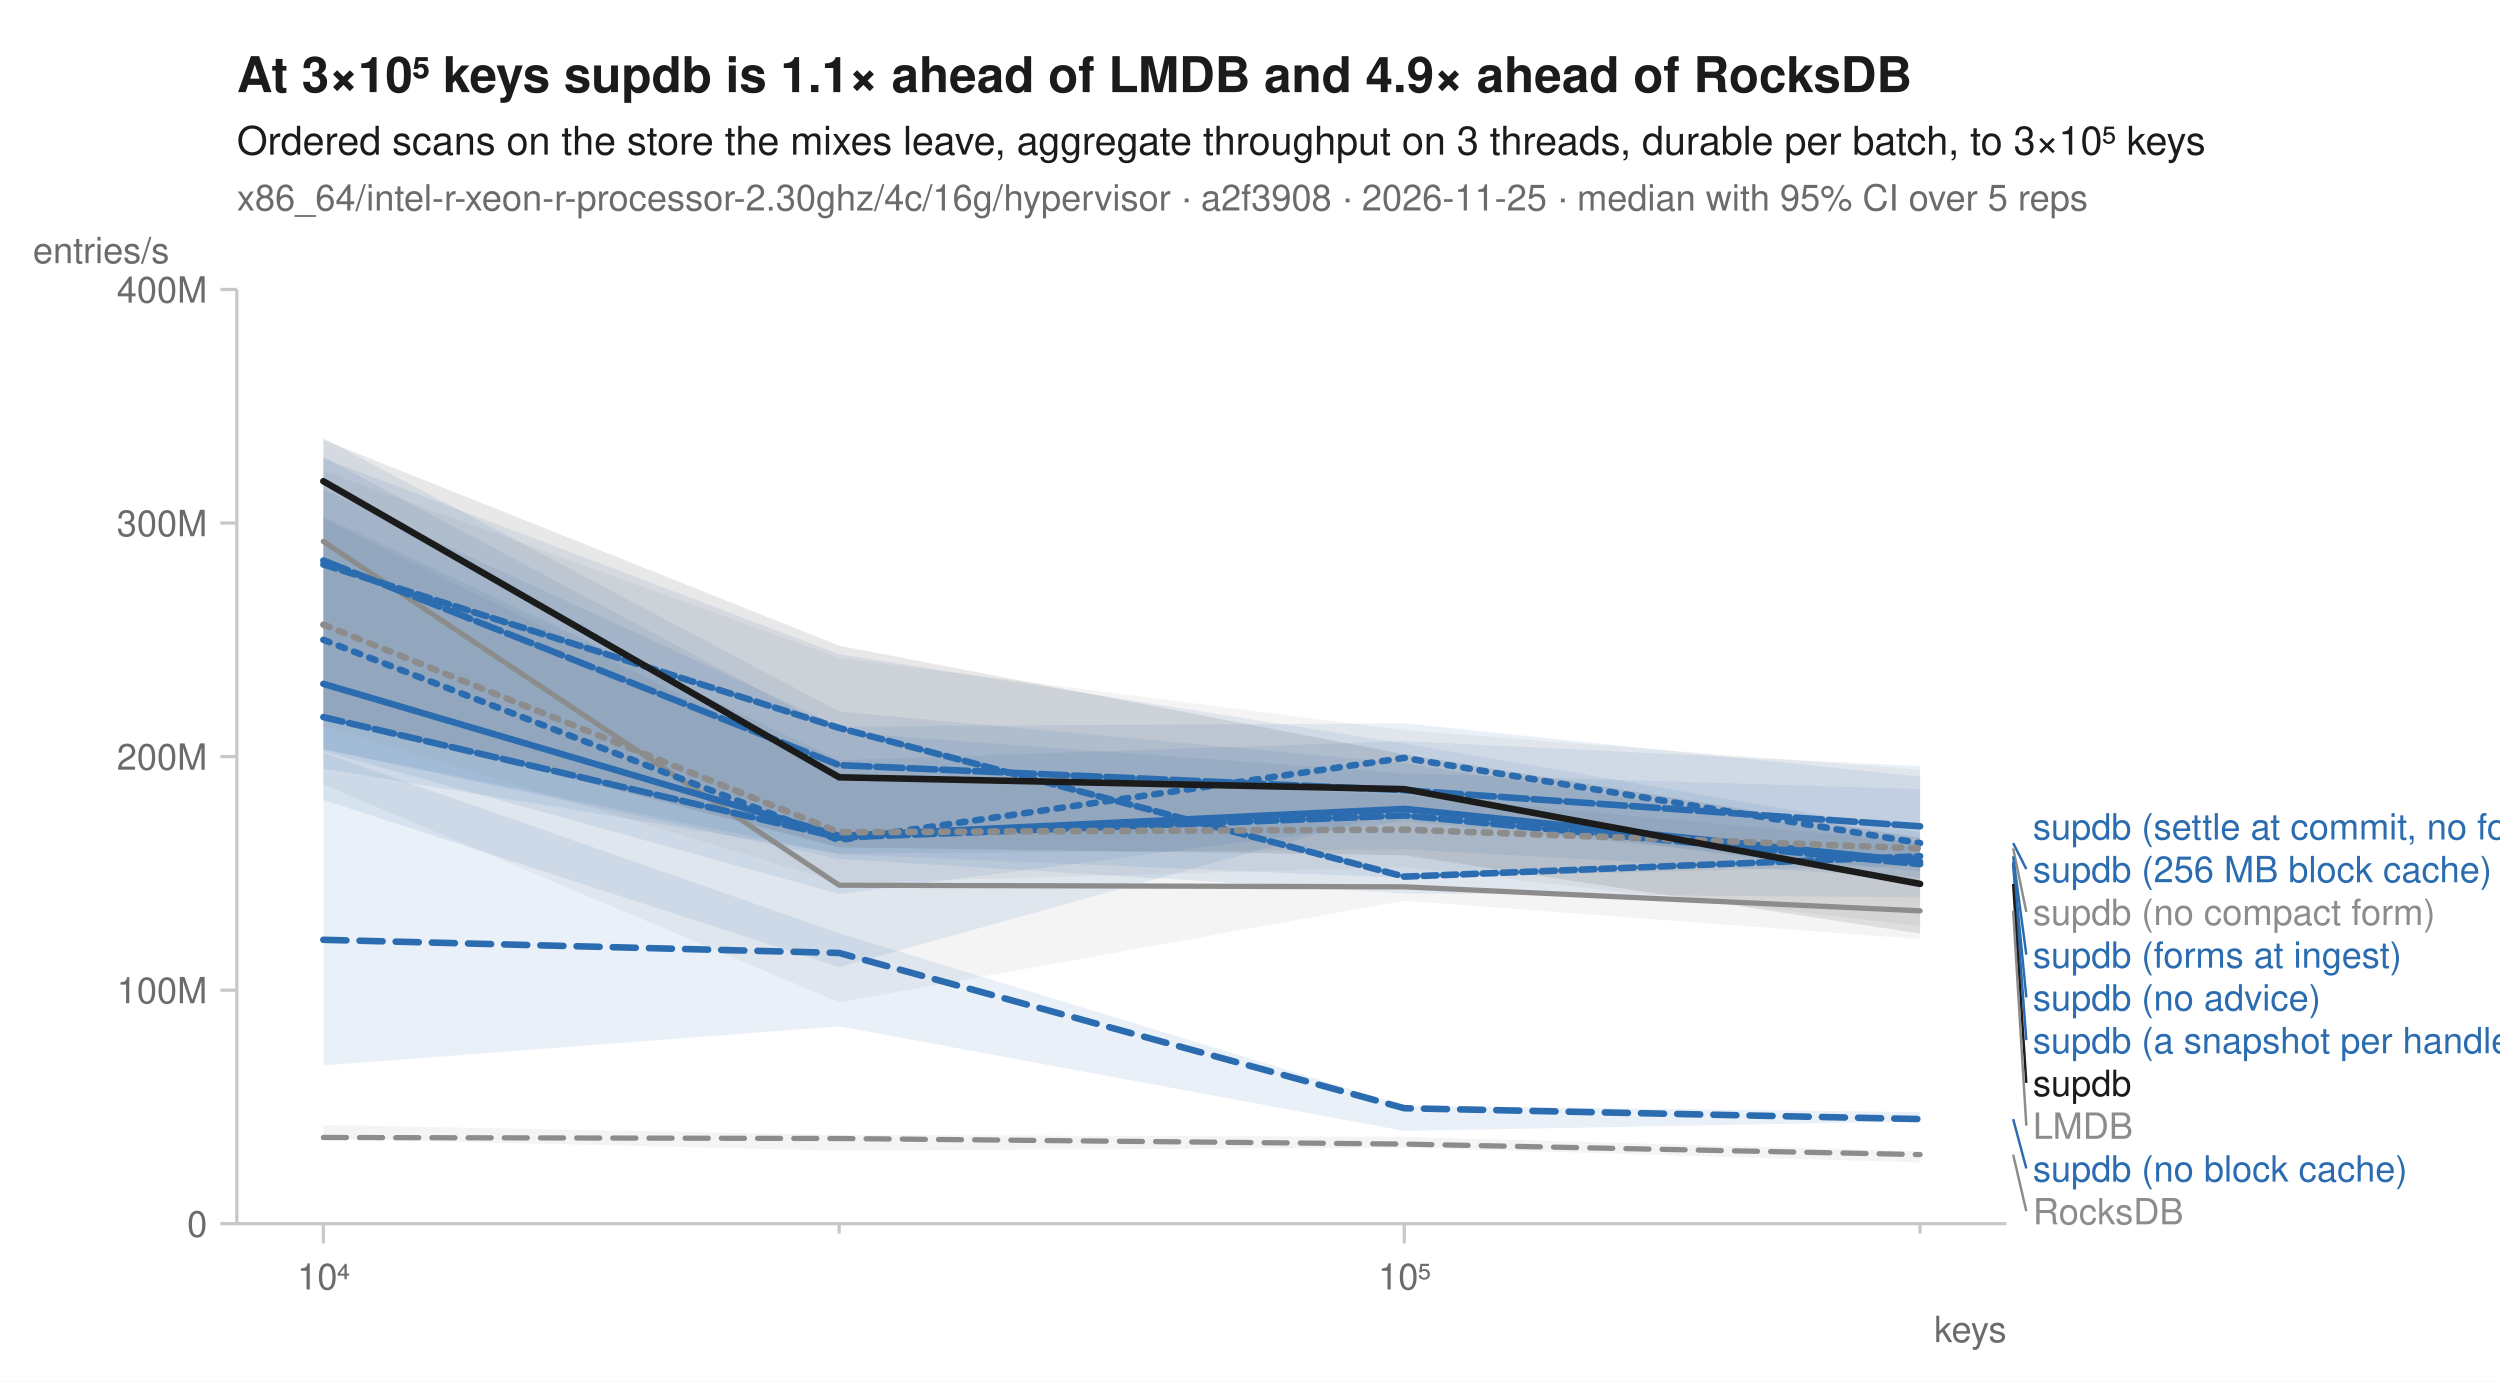
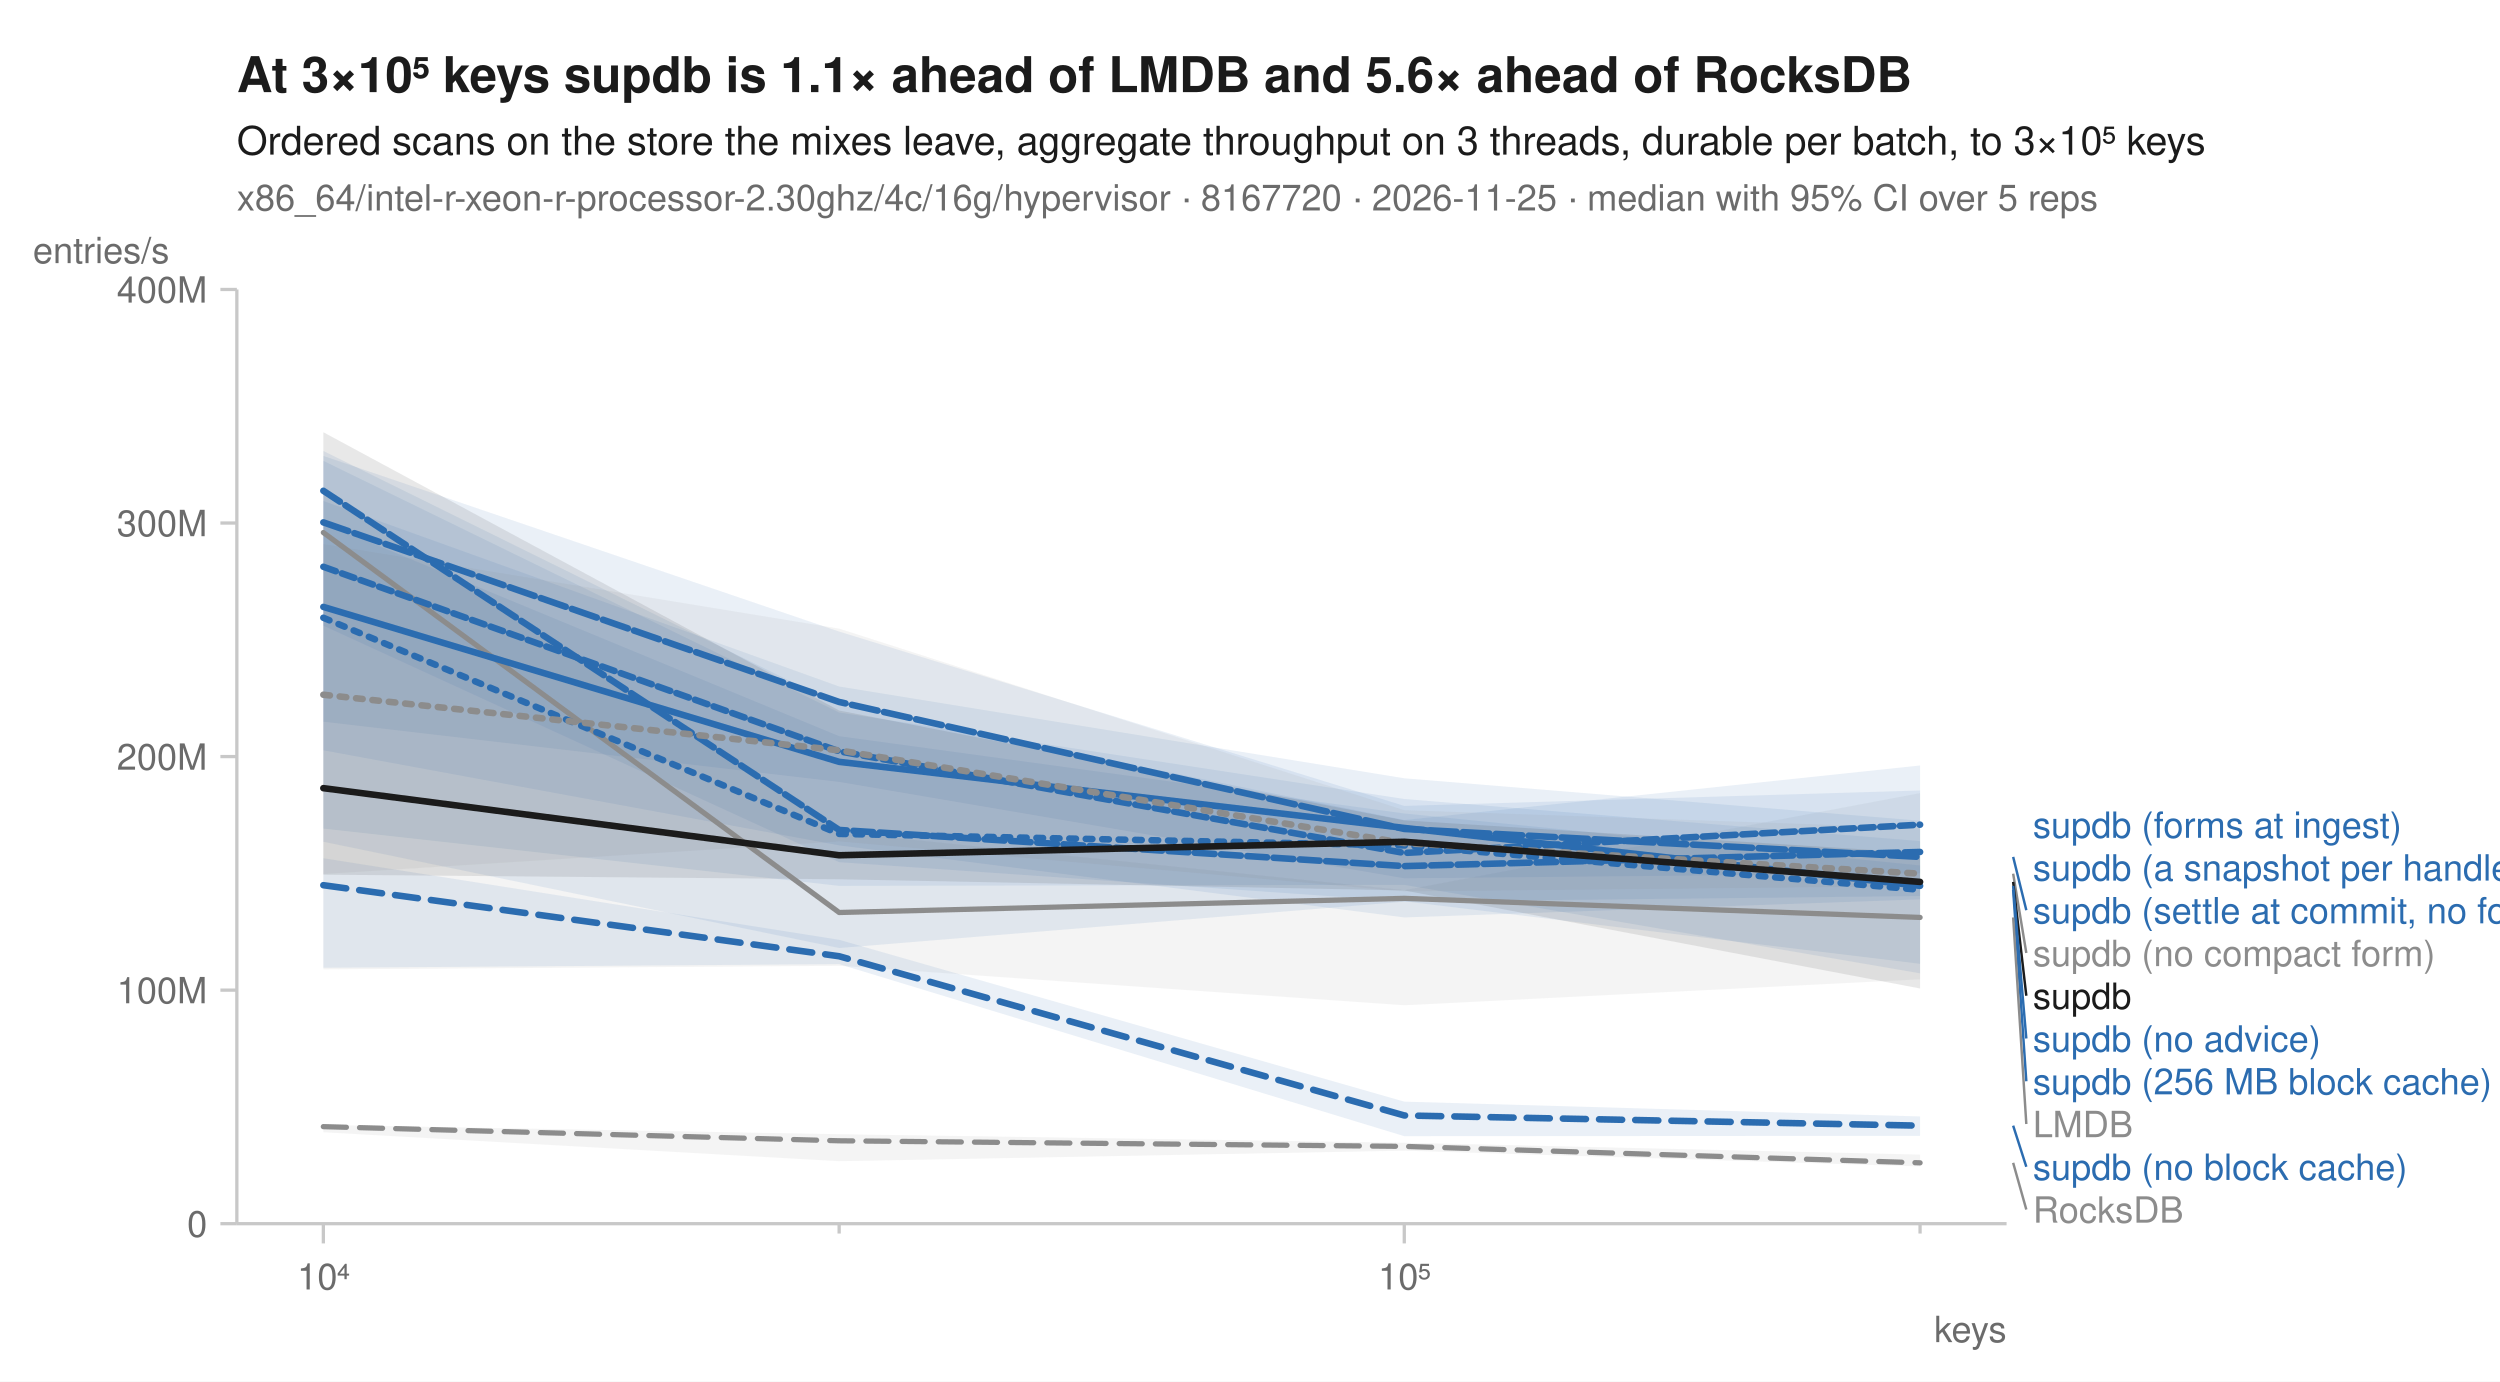
<svg xmlns="http://www.w3.org/2000/svg" width="760" height="420" viewBox="0 0 760 420" font-family="-apple-system, BlinkMacSystemFont, 'Segoe UI', Helvetica, Arial, sans-serif" fill="#1b1b1b">
  <rect width="760" height="420" fill="white" />
-   <text x="72" y="28" font-size="15" font-weight="600">At 3×10⁵ keys supdb is 1.1× ahead of LMDB and 4.9× ahead of RocksDB</text>
+   <text x="72" y="28" font-size="15" font-weight="600">At 3×10⁵ keys supdb is 1.1× ahead of LMDB and 5.6× ahead of RocksDB</text>
  <text x="72" y="47" font-size="12">Ordered scans on the store the mixes leave, aggregate throughput on 3 threads, durable per batch, to 3×10⁵ keys</text>
-   <text x="72" y="64" font-size="11" fill="#6b6b6b">x86_64/intel-r-xeon-r-processor-2.30ghz/4c/16g/hypervisor · a2f3908 · 2026-11-25 · median with 95% CI over 5 reps</text>
+   <text x="72" y="64" font-size="11" fill="#6b6b6b">x86_64/intel-r-xeon-r-processor-2.30ghz/4c/16g/hypervisor · 8167720 · 2026-11-25 · median with 95% CI over 5 reps</text>
  <line x1="72" y1="372" x2="610" y2="372" stroke="#c8c8c8" stroke-width="1" />
  <line x1="72" y1="88" x2="72" y2="372" stroke="#c8c8c8" stroke-width="1" />
  <line x1="98.3" y1="372" x2="98.3" y2="378" stroke="#c8c8c8" stroke-width="1" />
  <text x="98.3" y="392" font-size="11" text-anchor="middle" fill="#6b6b6b">10⁴</text>
  <line x1="255.1" y1="372" x2="255.1" y2="375" stroke="#c8c8c8" stroke-width="1" />
  <line x1="426.9" y1="372" x2="426.9" y2="378" stroke="#c8c8c8" stroke-width="1" />
  <text x="426.9" y="392" font-size="11" text-anchor="middle" fill="#6b6b6b">10⁵</text>
  <line x1="583.7" y1="372" x2="583.7" y2="375" stroke="#c8c8c8" stroke-width="1" />
  <text x="610" y="408" font-size="11" text-anchor="end" fill="#6b6b6b">keys</text>
  <line x1="67" y1="372.0" x2="72" y2="372.0" stroke="#c8c8c8" stroke-width="1" />
  <text x="63" y="376.0" font-size="11" text-anchor="end" fill="#6b6b6b">0</text>
  <line x1="67" y1="301.0" x2="72" y2="301.0" stroke="#c8c8c8" stroke-width="1" />
  <text x="63" y="305.0" font-size="11" text-anchor="end" fill="#6b6b6b">100M</text>
  <line x1="67" y1="230.0" x2="72" y2="230.0" stroke="#c8c8c8" stroke-width="1" />
  <text x="63" y="234.0" font-size="11" text-anchor="end" fill="#6b6b6b">200M</text>
  <line x1="67" y1="159.0" x2="72" y2="159.0" stroke="#c8c8c8" stroke-width="1" />
  <text x="63" y="163.0" font-size="11" text-anchor="end" fill="#6b6b6b">300M</text>
  <line x1="67" y1="88.0" x2="72" y2="88.0" stroke="#c8c8c8" stroke-width="1" />
  <text x="63" y="92.0" font-size="11" text-anchor="end" fill="#6b6b6b">400M</text>
  <text x="10" y="80" font-size="11" text-anchor="start" fill="#6b6b6b">entries/s</text>
-   <path d="M98.3,342.0 L255.1,345.0 L426.9,345.6 L583.7,350.0 L583.7,353.4 L426.9,348.9 L255.1,349.8 L98.3,346.2 Z" fill="#8c8c8c" fill-opacity="0.10" />
-   <path d="M98.3,157.8 L255.1,234.9 L426.9,241.7 L583.7,256.0 L583.7,285.5 L426.9,273.8 L255.1,304.7 L98.3,238.5 Z" fill="#8c8c8c" fill-opacity="0.10" />
-   <path d="M98.3,157.0 L255.1,231.1 L426.9,225.3 L583.7,232.9 L583.7,268.0 L426.9,246.2 L255.1,294.0 L98.3,243.2 Z" fill="#2b6cb0" fill-opacity="0.10" />
-   <path d="M98.3,228.9 L255.1,283.7 L426.9,336.1 L583.7,338.1 L583.7,340.9 L426.9,343.8 L255.1,312.0 L98.3,323.9 Z" fill="#2b6cb0" fill-opacity="0.10" />
-   <path d="M98.3,138.9 L255.1,222.6 L426.9,235.1 L583.7,239.9 L583.7,263.0 L426.9,266.9 L255.1,259.7 L98.3,227.8 Z" fill="#2b6cb0" fill-opacity="0.10" />
-   <path d="M98.3,133.2 L255.1,216.3 L426.9,232.0 L583.7,256.5 L583.7,266.8 L426.9,258.2 L255.1,259.5 L98.3,233.7 Z" fill="#2b6cb0" fill-opacity="0.10" />
-   <path d="M98.3,148.8 L255.1,220.8 L426.9,219.9 L583.7,236.1 L583.7,264.9 L426.9,249.7 L255.1,271.8 L98.3,228.4 Z" fill="#2b6cb0" fill-opacity="0.10" />
-   <path d="M98.3,139.3 L255.1,198.9 L426.9,226.0 L583.7,253.0 L583.7,272.8 L426.9,271.6 L255.1,261.1 L98.3,227.8 Z" fill="#2b6cb0" fill-opacity="0.10" />
-   <path d="M98.3,143.2 L255.1,200.0 L426.9,222.0 L583.7,234.0 L583.7,281.5 L426.9,263.6 L255.1,268.4 L98.3,220.8 Z" fill="#8c8c8c" fill-opacity="0.10" />
-   <path d="M98.3,133.7 L255.1,196.3 L426.9,229.3 L583.7,254.7 L583.7,283.8 L426.9,260.0 L255.1,257.6 L98.3,217.1 Z" fill="#1b1b1b" fill-opacity="0.10" />
-   <path d="M98.3,345.8 L255.1,346.1 L426.9,347.8 L583.7,351.0 " fill="none" stroke="#8c8c8c" stroke-width="1.6" stroke-linejoin="round" stroke-linecap="round" stroke-dasharray="7,4" />
-   <path d="M98.3,164.6 L255.1,269.1 L426.9,269.6 L583.7,276.9 " fill="none" stroke="#8c8c8c" stroke-width="1.6" stroke-linejoin="round" stroke-linecap="round" />
-   <path d="M98.3,194.5 L255.1,255.4 L426.9,230.4 L583.7,256.3 " fill="none" stroke="#2b6cb0" stroke-width="2" stroke-linejoin="round" stroke-linecap="round" stroke-dasharray="2,3" />
-   <path d="M98.3,285.7 L255.1,289.7 L426.9,336.9 L583.7,340.2 " fill="none" stroke="#2b6cb0" stroke-width="2" stroke-linejoin="round" stroke-linecap="round" stroke-dasharray="7,4" />
-   <path d="M98.3,207.9 L255.1,254.1 L426.9,245.9 L583.7,262.0 " fill="none" stroke="#2b6cb0" stroke-width="2" stroke-linejoin="round" stroke-linecap="round" />
-   <path d="M98.3,218.0 L255.1,254.6 L426.9,247.9 L583.7,262.7 " fill="none" stroke="#2b6cb0" stroke-width="2" stroke-linejoin="round" stroke-linecap="round" stroke-dasharray="6,2" />
-   <path d="M98.3,170.4 L255.1,232.6 L426.9,240.2 L583.7,251.2 " fill="none" stroke="#2b6cb0" stroke-width="2" stroke-linejoin="round" stroke-linecap="round" stroke-dasharray="8,2" />
-   <path d="M98.3,171.6 L255.1,221.3 L426.9,266.5 L583.7,260.3 " fill="none" stroke="#2b6cb0" stroke-width="2" stroke-linejoin="round" stroke-linecap="round" stroke-dasharray="4,2" />
-   <path d="M98.3,189.9 L255.1,253.0 L426.9,252.2 L583.7,257.9 " fill="none" stroke="#8c8c8c" stroke-width="2" stroke-linejoin="round" stroke-linecap="round" stroke-dasharray="2,3" />
-   <path d="M98.3,146.3 L255.1,236.3 L426.9,239.9 L583.7,268.7 " fill="none" stroke="#1b1b1b" stroke-width="2" stroke-linejoin="round" stroke-linecap="round" />
-   <text x="618.0" y="255.2" font-size="11" fill="#2b6cb0">supdb (settle at commit, no forms)</text>
-   <line x1="612.0" y1="256.3" x2="616.0" y2="264.2" stroke="#2b6cb0" stroke-width="0.75" />
-   <text x="618.0" y="268.2" font-size="11" fill="#2b6cb0">supdb (256 MB block cache)</text>
-   <line x1="612.0" y1="257.9" x2="616.0" y2="277.2" stroke="#8c8c8c" stroke-width="0.75" />
-   <text x="618.0" y="281.2" font-size="11" fill="#8c8c8c">supdb (no compact form)</text>
-   <line x1="612.0" y1="260.3" x2="616.0" y2="290.2" stroke="#2b6cb0" stroke-width="0.75" />
-   <text x="618.0" y="294.2" font-size="11" fill="#2b6cb0">supdb (forms at ingest)</text>
-   <line x1="612.0" y1="262.0" x2="616.0" y2="303.2" stroke="#2b6cb0" stroke-width="0.75" />
-   <text x="618.0" y="307.2" font-size="11" fill="#2b6cb0">supdb (no advice)</text>
-   <line x1="612.0" y1="262.7" x2="616.0" y2="316.2" stroke="#2b6cb0" stroke-width="0.75" />
-   <text x="618.0" y="320.2" font-size="11" fill="#2b6cb0">supdb (a snapshot per handle)</text>
-   <line x1="612.0" y1="268.7" x2="616.0" y2="329.2" stroke="#1b1b1b" stroke-width="0.75" />
-   <text x="618.0" y="333.2" font-size="11" fill="#1b1b1b">supdb</text>
-   <line x1="612.0" y1="276.9" x2="616.0" y2="342.2" stroke="#8c8c8c" stroke-width="0.75" />
-   <text x="618.0" y="346.2" font-size="11" fill="#8c8c8c">LMDB</text>
-   <line x1="612.0" y1="340.2" x2="616.0" y2="355.2" stroke="#2b6cb0" stroke-width="0.75" />
-   <text x="618.0" y="359.2" font-size="11" fill="#2b6cb0">supdb (no block cache)</text>
-   <line x1="612.0" y1="351.0" x2="616.0" y2="368.2" stroke="#8c8c8c" stroke-width="0.75" />
-   <text x="618.0" y="372.2" font-size="11" fill="#8c8c8c">RocksDB</text>
+   <path d="M98.3,342.0 L255.1,344.8 L426.9,347.4 L583.7,351.0 L583.7,354.6 L426.9,349.8 L255.1,353.0 L98.3,344.2 Z" fill="#8c8c8c" fill-opacity="0.10" />
+   <path d="M98.3,149.4 L255.1,253.0 L426.9,270.6 L583.7,241.1 L583.7,297.7 L426.9,305.6 L255.1,293.6 L98.3,294.7 Z" fill="#8c8c8c" fill-opacity="0.10" />
+   <path d="M98.3,159.0 L255.1,223.8 L426.9,247.3 L583.7,263.1 L583.7,272.4 L426.9,274.1 L255.1,288.2 L98.3,255.9 Z" fill="#2b6cb0" fill-opacity="0.10" />
+   <path d="M98.3,260.9 L255.1,285.7 L426.9,334.9 L583.7,339.4 L583.7,345.3 L426.9,345.4 L255.1,293.1 L98.3,294.2 Z" fill="#2b6cb0" fill-opacity="0.10" />
+   <path d="M98.3,140.1 L255.1,216.6 L426.9,242.9 L583.7,255.7 L583.7,295.9 L426.9,269.0 L255.1,269.3 L98.3,251.9 Z" fill="#2b6cb0" fill-opacity="0.10" />
+   <path d="M98.3,137.1 L255.1,214.4 L426.9,249.3 L583.7,232.7 L583.7,293.0 L426.9,274.0 L255.1,262.1 L98.3,190.2 Z" fill="#2b6cb0" fill-opacity="0.10" />
+   <path d="M98.3,152.3 L255.1,208.7 L426.9,236.6 L583.7,249.5 L583.7,273.4 L426.9,278.9 L255.1,257.0 L98.3,228.1 Z" fill="#2b6cb0" fill-opacity="0.10" />
+   <path d="M98.3,138.6 L255.1,192.0 L426.9,245.0 L583.7,240.3 L583.7,265.5 L426.9,267.0 L255.1,237.7 L98.3,219.4 Z" fill="#2b6cb0" fill-opacity="0.10" />
+   <path d="M98.3,165.4 L255.1,191.1 L426.9,246.3 L583.7,251.7 L583.7,269.4 L426.9,271.0 L255.1,255.8 L98.3,265.7 Z" fill="#8c8c8c" fill-opacity="0.10" />
+   <path d="M98.3,131.4 L255.1,216.0 L426.9,249.4 L583.7,259.3 L583.7,300.5 L426.9,270.7 L255.1,267.3 L98.3,265.9 Z" fill="#1b1b1b" fill-opacity="0.10" />
+   <path d="M98.3,342.5 L255.1,346.8 L426.9,348.5 L583.7,353.5 " fill="none" stroke="#8c8c8c" stroke-width="1.6" stroke-linejoin="round" stroke-linecap="round" stroke-dasharray="7,4" />
+   <path d="M98.3,161.9 L255.1,277.4 L426.9,273.1 L583.7,278.9 " fill="none" stroke="#8c8c8c" stroke-width="1.6" stroke-linejoin="round" stroke-linecap="round" />
+   <path d="M98.3,187.8 L255.1,253.5 L426.9,257.0 L583.7,270.5 " fill="none" stroke="#2b6cb0" stroke-width="2" stroke-linejoin="round" stroke-linecap="round" stroke-dasharray="2,3" />
+   <path d="M98.3,269.1 L255.1,290.7 L426.9,339.1 L583.7,342.2 " fill="none" stroke="#2b6cb0" stroke-width="2" stroke-linejoin="round" stroke-linecap="round" stroke-dasharray="7,4" />
+   <path d="M98.3,184.5 L255.1,231.6 L426.9,251.7 L583.7,269.3 " fill="none" stroke="#2b6cb0" stroke-width="2" stroke-linejoin="round" stroke-linecap="round" />
+   <path d="M98.3,149.2 L255.1,252.3 L426.9,263.3 L583.7,259.0 " fill="none" stroke="#2b6cb0" stroke-width="2" stroke-linejoin="round" stroke-linecap="round" stroke-dasharray="6,2" />
+   <path d="M98.3,158.8 L255.1,213.4 L426.9,252.0 L583.7,260.5 " fill="none" stroke="#2b6cb0" stroke-width="2" stroke-linejoin="round" stroke-linecap="round" stroke-dasharray="8,2" />
+   <path d="M98.3,172.3 L255.1,228.4 L426.9,259.3 L583.7,250.7 " fill="none" stroke="#2b6cb0" stroke-width="2" stroke-linejoin="round" stroke-linecap="round" stroke-dasharray="4,2" />
+   <path d="M98.3,211.2 L255.1,228.1 L426.9,256.3 L583.7,265.6 " fill="none" stroke="#8c8c8c" stroke-width="2" stroke-linejoin="round" stroke-linecap="round" stroke-dasharray="2,3" />
+   <path d="M98.3,239.6 L255.1,260.0 L426.9,255.9 L583.7,268.1 " fill="none" stroke="#1b1b1b" stroke-width="2" stroke-linejoin="round" stroke-linecap="round" />
+   <text x="618.0" y="254.7" font-size="11" fill="#2b6cb0">supdb (forms at ingest)</text>
+   <text x="618.0" y="267.7" font-size="11" fill="#2b6cb0">supdb (a snapshot per handle)</text>
+   <line x1="612.0" y1="260.5" x2="616.0" y2="276.7" stroke="#2b6cb0" stroke-width="0.75" />
+   <text x="618.0" y="280.7" font-size="11" fill="#2b6cb0">supdb (settle at commit, no forms)</text>
+   <line x1="612.0" y1="265.6" x2="616.0" y2="289.7" stroke="#8c8c8c" stroke-width="0.75" />
+   <text x="618.0" y="293.7" font-size="11" fill="#8c8c8c">supdb (no compact form)</text>
+   <line x1="612.0" y1="268.1" x2="616.0" y2="302.7" stroke="#1b1b1b" stroke-width="0.75" />
+   <text x="618.0" y="306.7" font-size="11" fill="#1b1b1b">supdb</text>
+   <line x1="612.0" y1="269.3" x2="616.0" y2="315.7" stroke="#2b6cb0" stroke-width="0.75" />
+   <text x="618.0" y="319.7" font-size="11" fill="#2b6cb0">supdb (no advice)</text>
+   <line x1="612.0" y1="270.5" x2="616.0" y2="328.7" stroke="#2b6cb0" stroke-width="0.75" />
+   <text x="618.0" y="332.7" font-size="11" fill="#2b6cb0">supdb (256 MB block cache)</text>
+   <line x1="612.0" y1="278.9" x2="616.0" y2="341.7" stroke="#8c8c8c" stroke-width="0.75" />
+   <text x="618.0" y="345.7" font-size="11" fill="#8c8c8c">LMDB</text>
+   <line x1="612.0" y1="342.2" x2="616.0" y2="354.7" stroke="#2b6cb0" stroke-width="0.75" />
+   <text x="618.0" y="358.7" font-size="11" fill="#2b6cb0">supdb (no block cache)</text>
+   <line x1="612.0" y1="353.5" x2="616.0" y2="367.7" stroke="#8c8c8c" stroke-width="0.75" />
+   <text x="618.0" y="371.7" font-size="11" fill="#8c8c8c">RocksDB</text>
</svg>
